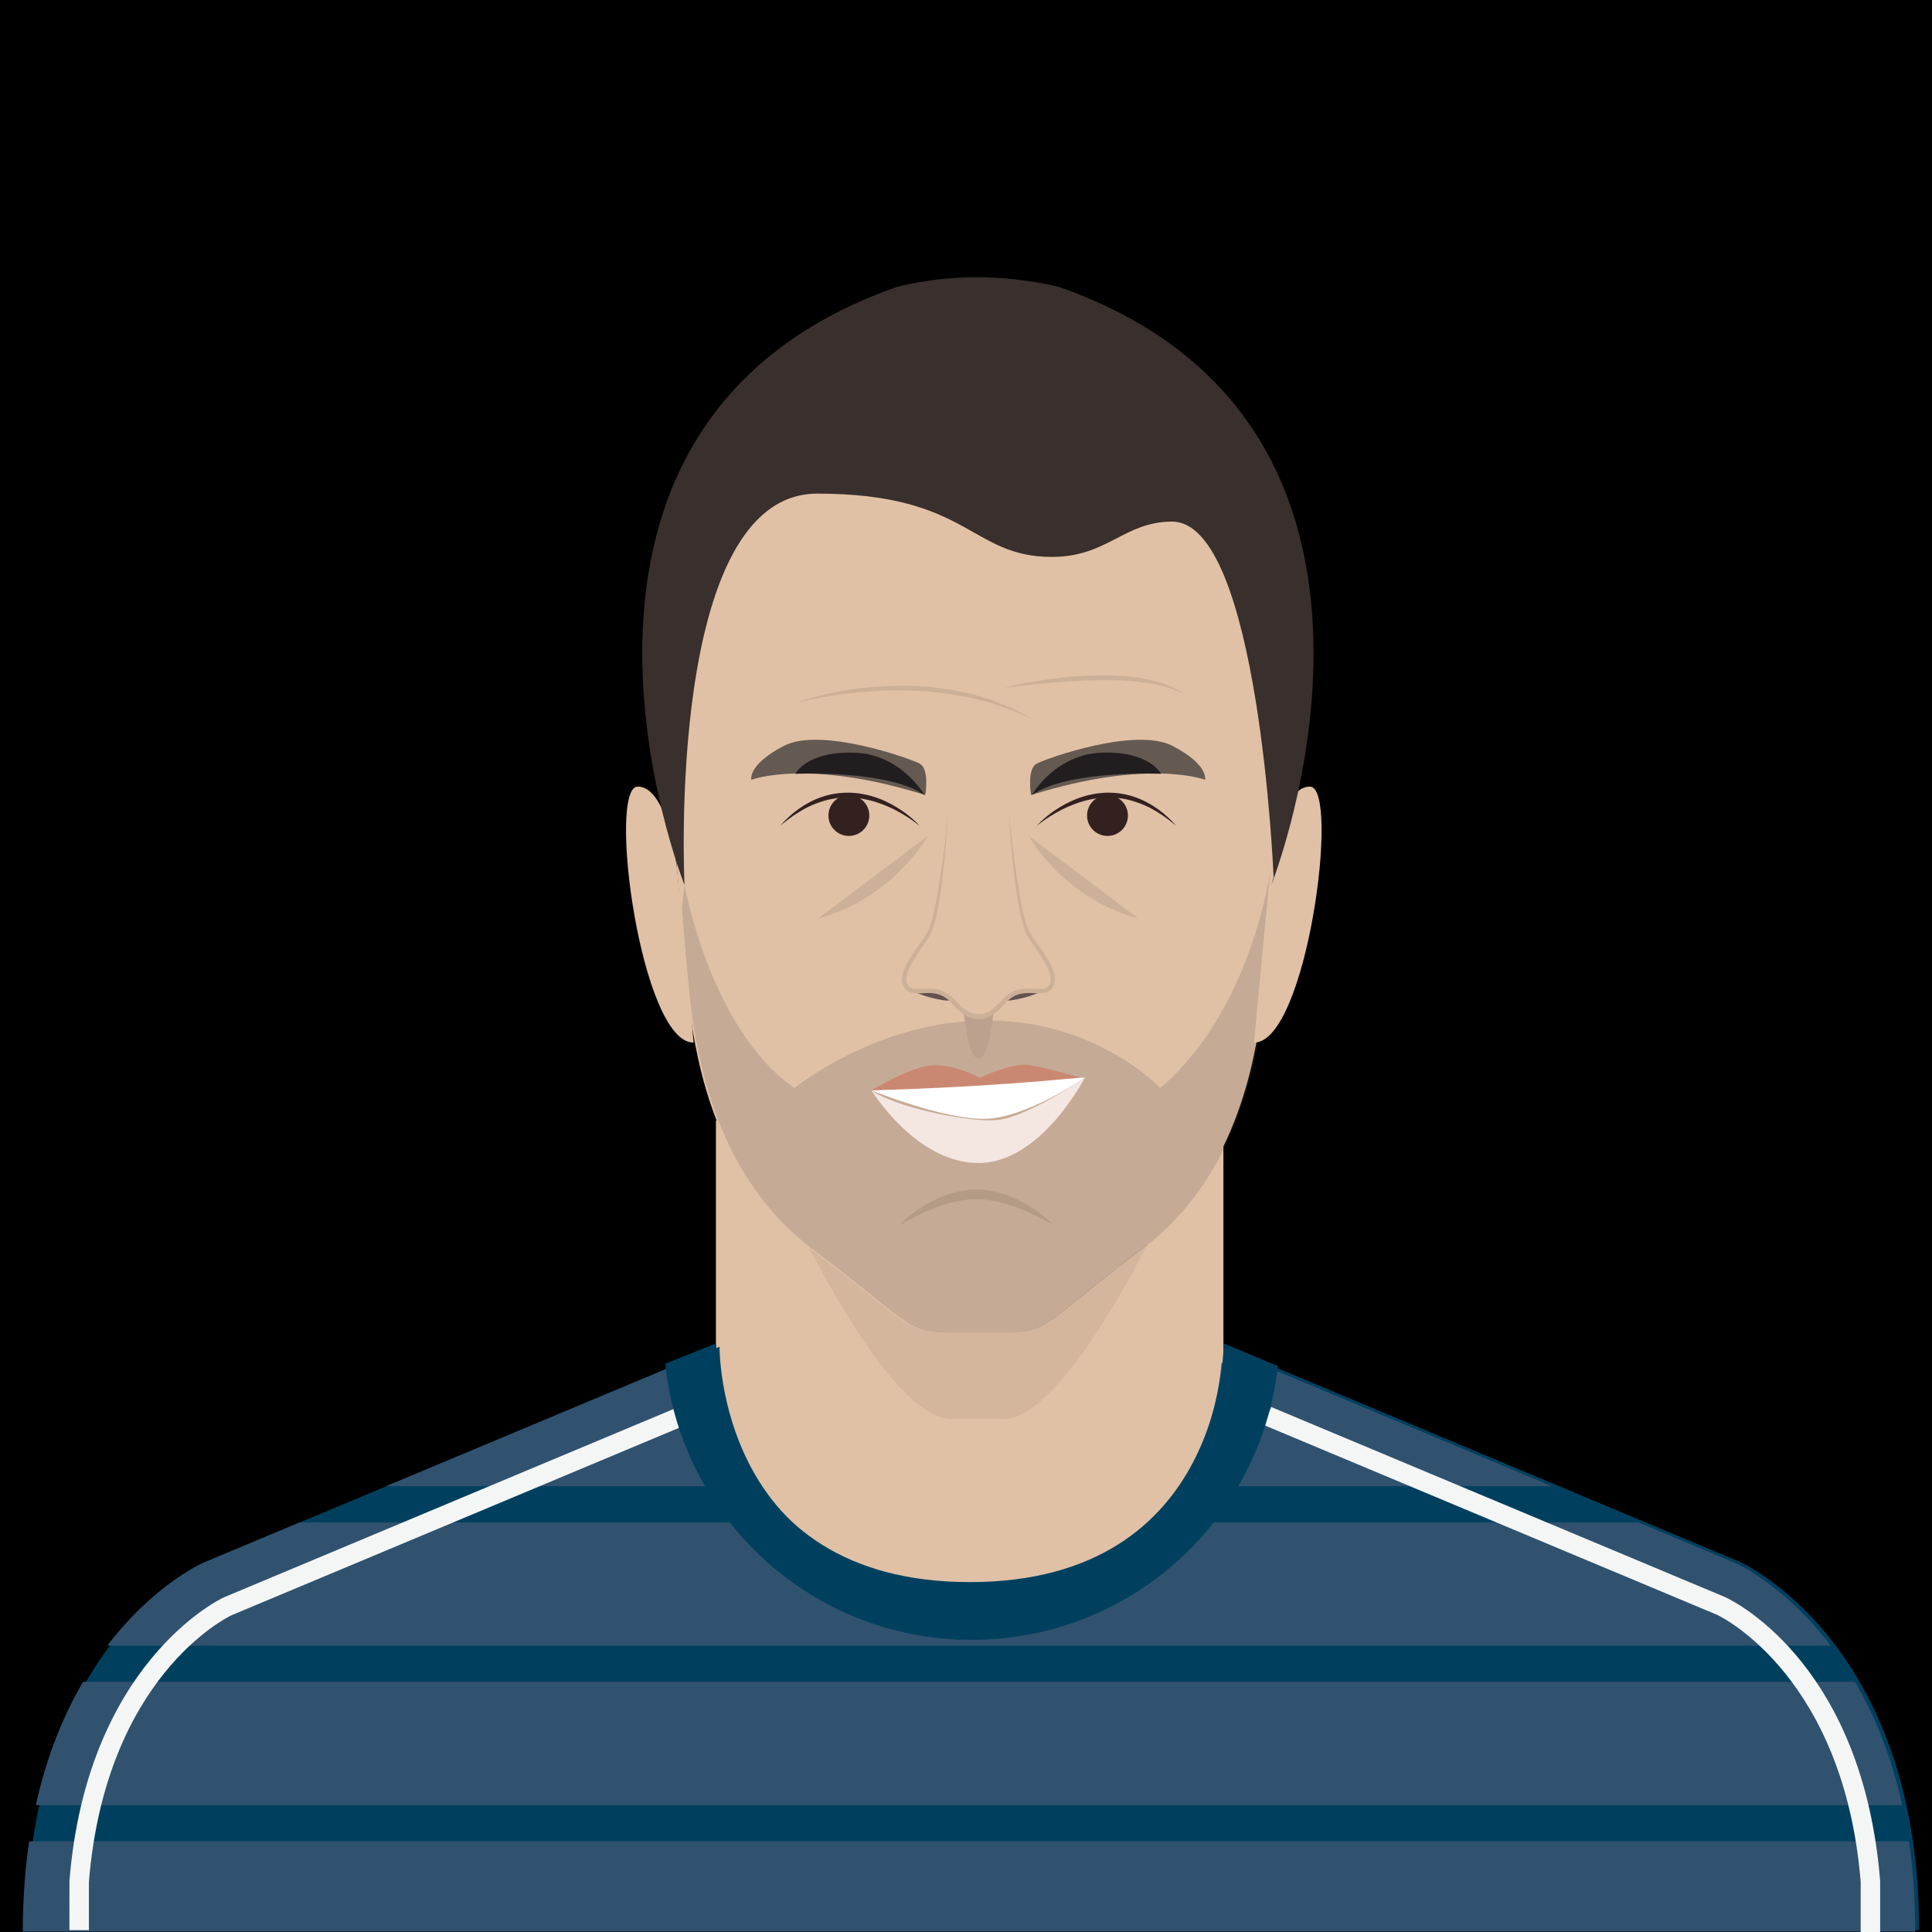
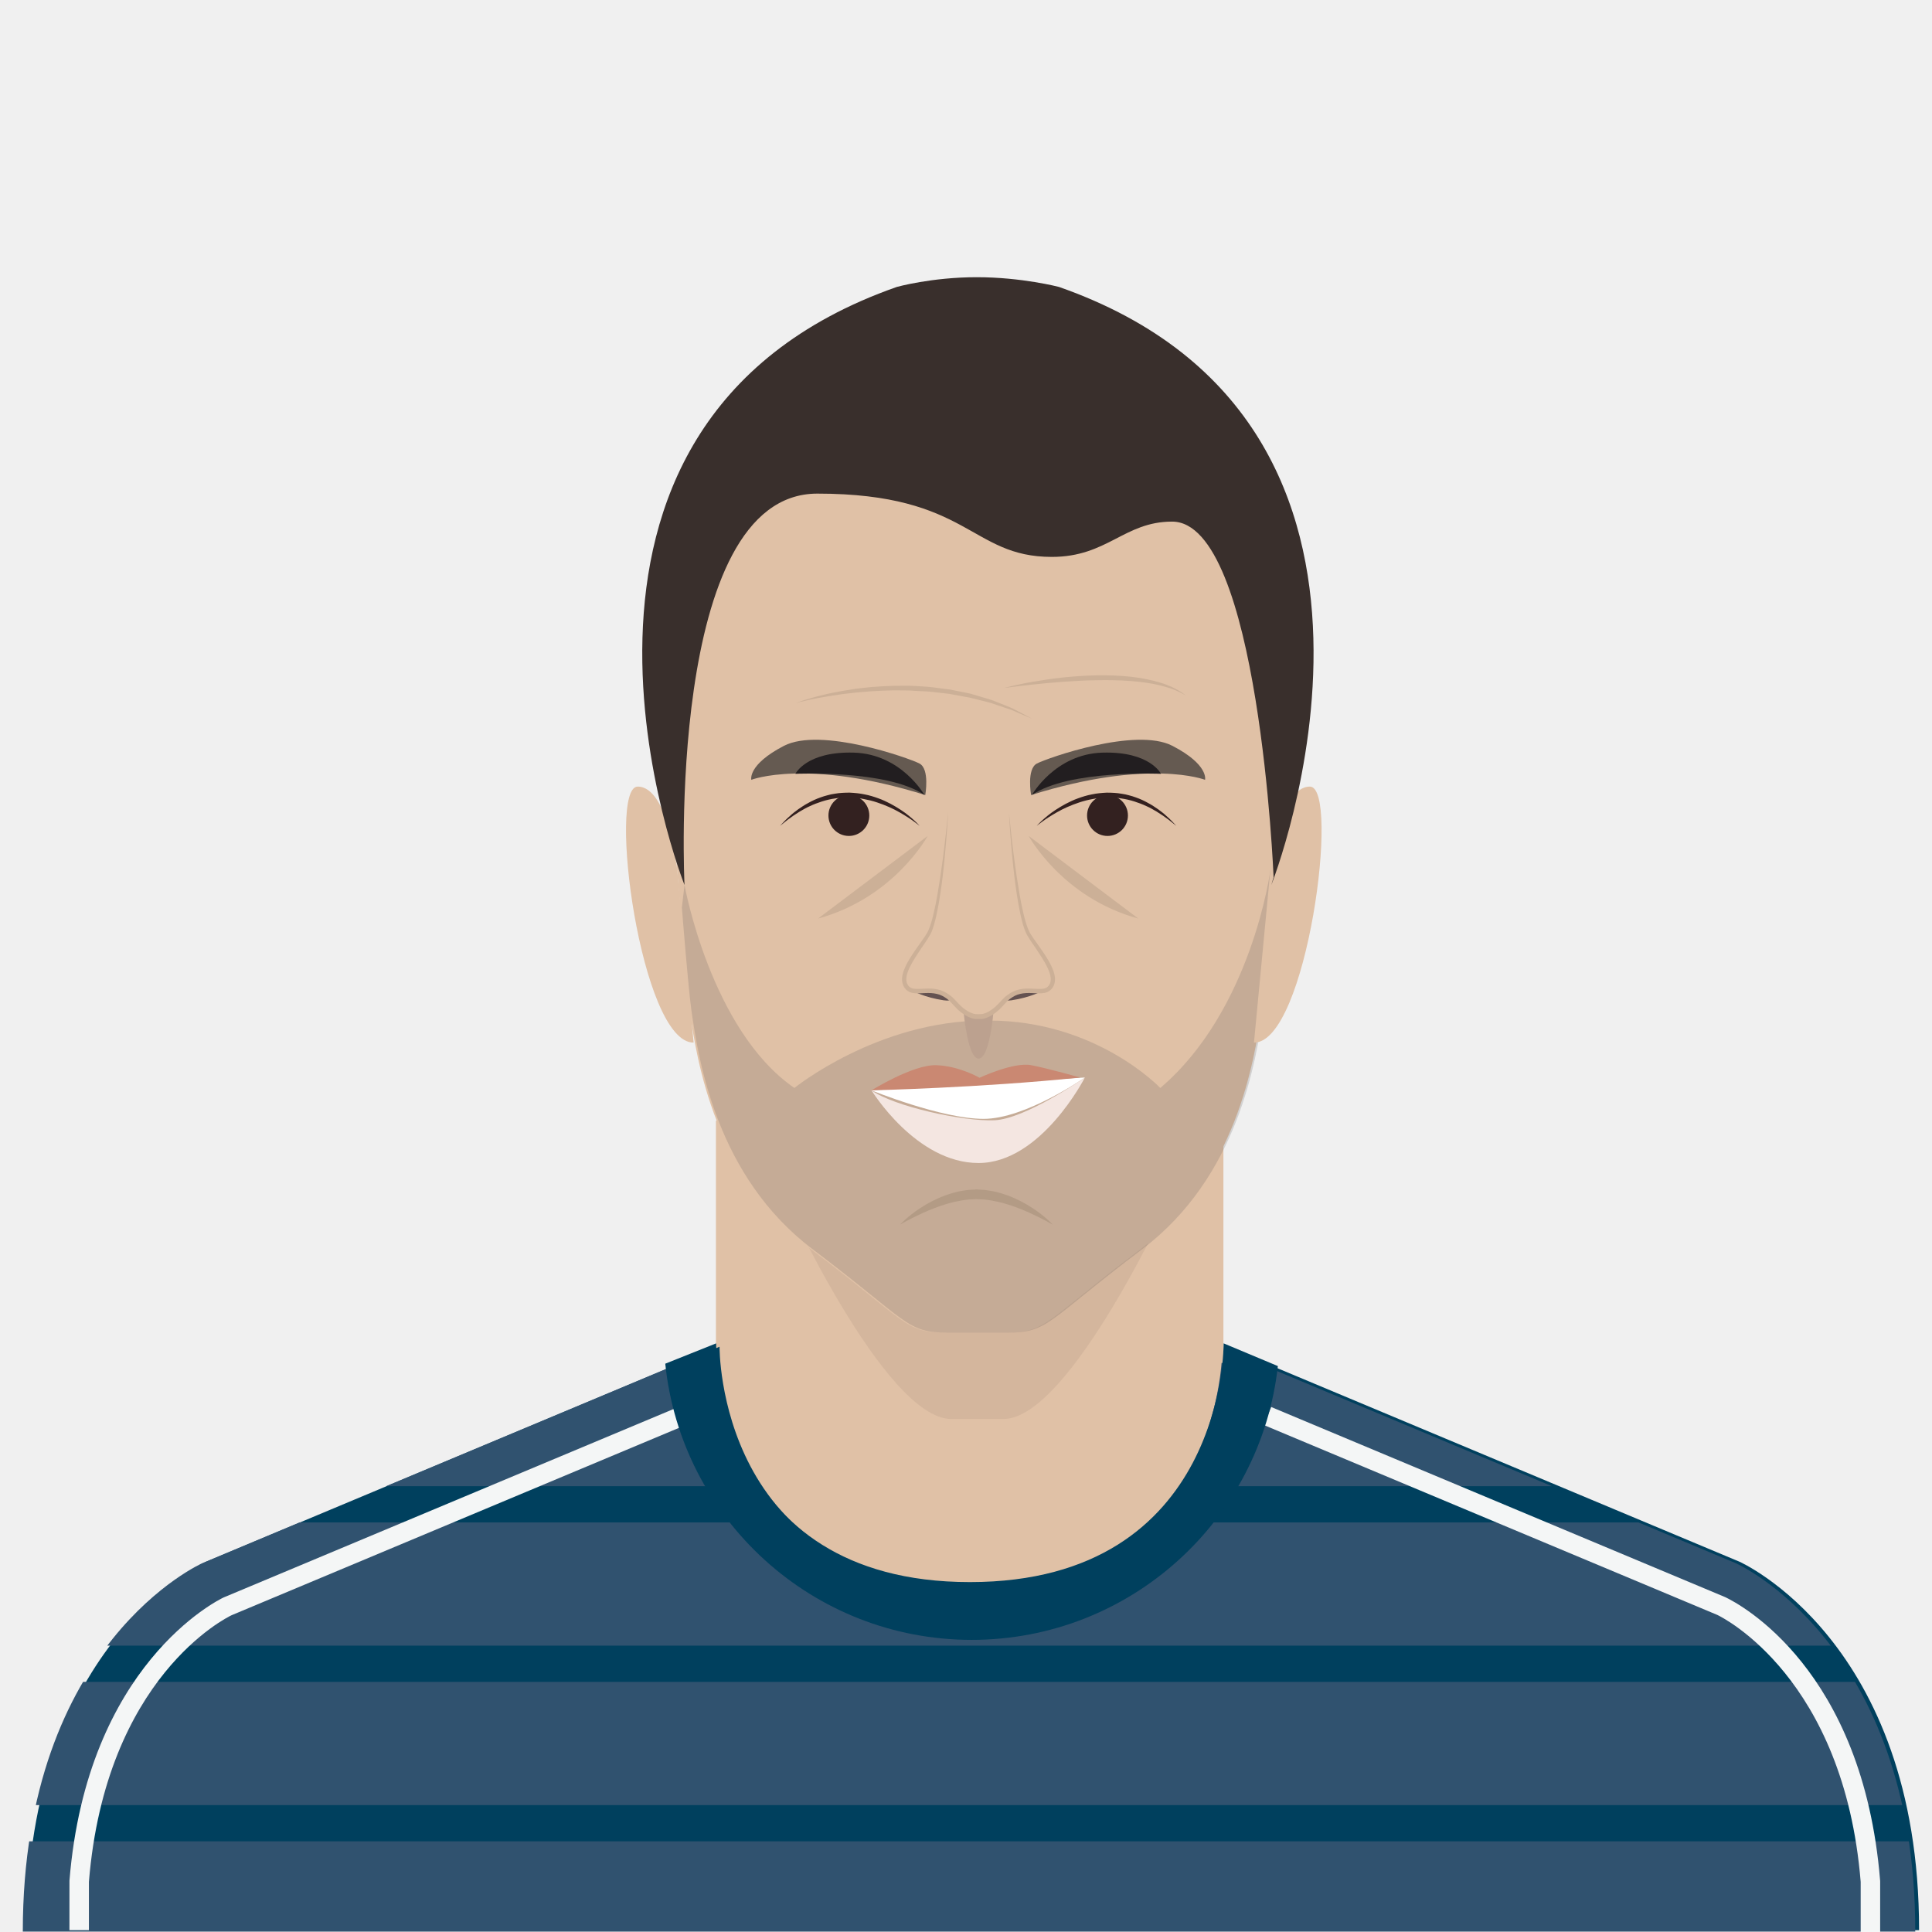
<svg xmlns="http://www.w3.org/2000/svg" xmlns:xlink="http://www.w3.org/1999/xlink" version="1.1" id="Layer_1" x="0px" y="0px" width="396.85px" height="396.851px" viewBox="0 0 396.85 396.851" enable-background="new 0 0 396.85 396.851" xml:space="preserve">
  <defs>
    <clipPath id="circle-clip">
      <circle stroke="#000000" stroke-miterlimit="10" cx="200" cy="200" r="175" />
    </clipPath>
  </defs>
  <g>
-     <rect width="400" height="400" class="player-bg" />
+     <rect width="400" height="400" class="player-bg" fill="rgba(0,0,0,0)" />
    <g>
      <rect x="147.059" y="230.188" fill="#E0C1A6" width="104.24" height="104.621" />
    </g>
    <g>
      <path fill="#00405E" d="M199.742,325.667c52.613,0,52.119-49.037,52.119-49.037l105.406,44.142c0,0,36.928,16.228,36.928,75.697    H5.467c0-59.47,36.928-75.697,36.928-75.697l105.406-44.142c0,0-0.494,49.037,52.119,49.037" />
    </g>
    <g>
      <defs>
        <path id="SVGID_3_" d="M198.959,325.962c52.613,0,52.119-49.037,52.119-49.037l105.406,44.142c0,0,36.928,16.228,36.928,75.697     H4.684c0-59.47,36.928-75.697,36.928-75.697l105.406-44.142c0,0-0.494,49.037,52.119,49.037" />
      </defs>
      <clipPath id="SVGID_2_">
        <use xlink:href="#SVGID_3_" overflow="visible" />
      </clipPath>
      <g clip-path="url(#SVGID_2_)">
        <rect x="-29.355" y="247.214" fill="#30526F" width="456.807" height="25.309" />
      </g>
      <g clip-path="url(#SVGID_2_)">
        <rect x="-29.355" y="279.966" fill="#30526F" width="456.807" height="25.309" />
      </g>
      <g clip-path="url(#SVGID_2_)">
        <rect x="-29.355" y="312.718" fill="#30526F" width="456.807" height="25.311" />
      </g>
      <g clip-path="url(#SVGID_2_)">
        <rect x="-29.355" y="345.472" fill="#30526F" width="456.807" height="25.311" />
      </g>
      <g clip-path="url(#SVGID_2_)">
        <rect x="-29.355" y="378.226" fill="#30526F" width="456.807" height="25.311" />
      </g>
    </g>
    <g>
      <path fill="#F4F6F6" d="M386.201,397.058h-4V386.55c-3.42-41.918-28.369-54.314-29.43-54.822l-93.193-39.024l1.545-3.689    l93.283,39.065c2.965,1.415,28.27,14.729,31.789,58.229l0.006,0.161V397.058z M18.262,396.469h-4l0.006-10.161    c3.594-44.424,30.52-57.633,31.664-58.174l93.408-39.12l1.545,3.689l-93.326,39.084c-0.977,0.464-25.864,12.682-29.297,54.763    V396.469z" />
    </g>
    <g>
      <path fill="#D4B69D" d="M240.766,245.319c0,0-20.895,46.152-34.639,46.152h-10.723c-13.744,0-34.639-46.152-34.639-46.152H240.766    z" />
    </g>
    <g>
      <path fill="#E0C1A6" d="M265.859,122.632c0,0-5.213,74.439-6.701,84.861s-5.211,34.242-24.936,49.131    c-19.729,14.889-19.133,17.121-27.805,17.121h-12.023c-8.672,0-8.076-2.232-27.803-17.121s-23.449-38.709-24.938-49.131    s-6.699-84.861-6.699-84.861s5.217-37.033,28.848-39.824c23.633-2.791,52.252-7.258,52.252-7.258s28.939,3.352,32.541,10.607    C252.197,93.415,265.859,122.632,265.859,122.632z" />
    </g>
    <g opacity="0.2">
      <defs>
        <path id="SVGID_5_" opacity="0.2" d="M266.219,122.632c0,0-5.213,74.439-6.699,84.861c-1.488,10.422-5.211,34.242-24.938,49.131     s-19.133,17.121-27.805,17.121h-12.021c-8.672,0-8.078-2.232-27.805-17.121s-23.447-38.709-24.936-49.131     c-1.49-10.422-6.699-84.861-6.699-84.861s5.215-37.033,28.846-39.824c23.633-2.791,52.252-7.258,52.252-7.258     s28.939,3.352,32.541,10.607C252.557,93.415,266.219,122.632,266.219,122.632z" />
      </defs>
      <clipPath id="SVGID_4_">
        <use xlink:href="#SVGID_5_" overflow="visible" />
      </clipPath>
      <g clip-path="url(#SVGID_4_)">
        <path fill="#5A5455" d="M260.941,178.788c0,0-3.783,28.705-22.609,44.691c0,0-13.076-13.848-35.197-13.848h-0.764     c-22.121,0-39.197,13.848-39.197,13.848c-17.213-11.865-22.568-41.691-22.568-41.691l-5.289,45.199l21.213,28.057l27.637,33.588     h43.408l22.498-32.473l19.26-62.695L260.941,178.788z" />
      </g>
    </g>
    <g opacity="0.7">
      <path fill="#312D2E" d="M211.795,163.31c0,0-0.951-5.363,1.199-6.479c2.15-1.117,20.295-7.537,27.832-3.629    s6.699,6.977,6.699,6.977S236.08,155.714,211.795,163.31z" />
    </g>
    <g>
      <path fill="#221E20" d="M211.953,163.31c0,0,4.746-8.434,14.516-8.713c9.771-0.279,12.004,4.355,12.004,4.355    S219.49,158.065,211.953,163.31z" />
    </g>
    <g>
      <path fill="#BCA18F" d="M197.723,205.472c0,0,0.734,11.975,3.297,11.975s3.254-11.975,3.254-11.975H197.723z" />
    </g>
    <g>
      <path fill="#645251" d="M187.545,203.565c0,0,2.342,1.318,6.297,1.906c3.957,0.586,0-3.516,0-3.516L187.545,203.565z" />
    </g>
    <g>
      <path fill="#645251" d="M214.055,203.565c0,0-2.344,1.318-6.297,1.906c-3.957,0.586,0-3.516,0-3.516L214.055,203.565z" />
    </g>
    <g>
      <g>
        <path fill="#E0C1A6" d="M207.242,166.88c0,0,1.537,21.309,4.176,25.262c2.635,3.957,6.15,8.131,4.393,10.547     s-5.99-1.311-9.885,3.297c-2.396,2.832-4.395,2.832-4.395,2.832h-1.064c0,0-1.998,0-4.395-2.832     c-3.895-4.607-8.127-0.881-9.885-3.297s1.758-6.59,4.395-10.547c2.635-3.953,4.174-25.262,4.174-25.262" />
      </g>
      <g>
        <path fill="#CCB097" d="M207.242,166.88c0,0,0.182,1.693,0.497,4.658c0.335,2.96,0.836,7.193,1.7,12.217     c0.22,1.255,0.467,2.559,0.787,3.889c0.32,1.317,0.672,2.725,1.312,3.939c0.705,1.213,1.668,2.416,2.522,3.693     c0.869,1.277,1.76,2.609,2.332,4.198c0.269,0.788,0.461,1.706,0.181,2.635c-0.053,0.236-0.171,0.445-0.294,0.653l-0.092,0.156     c-0.023,0.03,0.021-0.015-0.059,0.079l-0.025,0.028l-0.053,0.056l-0.207,0.225c-0.139,0.147-0.426,0.323-0.643,0.443     c-0.227,0.072-0.463,0.192-0.689,0.21c-0.924,0.16-1.763,0.046-2.577,0.025c-0.813-0.033-1.607-0.009-2.364,0.169     c-0.764,0.157-1.453,0.538-2.082,1c-0.311,0.241-0.612,0.495-0.875,0.802l-0.868,0.927c-0.558,0.624-1.321,1.233-2.075,1.698     c-0.398,0.223-0.813,0.424-1.264,0.568c-0.232,0.062-0.461,0.127-0.719,0.155c-0.311,0.021-0.453,0.007-0.688,0.013     c-0.226-0.003-0.399,0.008-0.666-0.01c-0.285-0.029-0.51-0.096-0.741-0.157c-0.451-0.144-0.866-0.345-1.265-0.568     c-0.77-0.48-1.481-1.04-2.072-1.694l-0.87-0.929c-0.146-0.148-0.29-0.317-0.438-0.45l-0.444-0.357     c-0.616-0.453-1.314-0.84-2.076-0.996c-0.756-0.178-1.55-0.202-2.363-0.17c-0.814,0.021-1.654,0.136-2.578-0.024     c-0.227-0.019-0.462-0.138-0.689-0.21c-0.211-0.125-0.445-0.245-0.617-0.419l-0.252-0.272c-0.05-0.063-0.065-0.051-0.141-0.178     l-0.076-0.133c-0.1-0.173-0.205-0.342-0.277-0.613c-0.299-0.979-0.094-1.862,0.172-2.661c0.572-1.589,1.461-2.923,2.33-4.2     c0.854-1.271,1.824-2.487,2.521-3.686c0.179-0.324,0.345-0.646,0.44-0.969c0.111-0.326,0.244-0.631,0.34-0.97     c0.185-0.678,0.395-1.336,0.533-2.007c0.32-1.33,0.568-2.635,0.789-3.889c0.862-5.023,1.365-9.257,1.699-12.217     c0.316-2.965,0.498-4.658,0.498-4.658s-0.077,1.702-0.305,4.677c-0.254,2.971-0.559,7.225-1.338,12.29     c-0.196,1.267-0.418,2.584-0.716,3.939c-0.128,0.681-0.329,1.363-0.505,2.061c-0.227,0.685-0.437,1.467-0.793,2.086     c-0.75,1.344-1.652,2.502-2.482,3.8c-0.824,1.276-1.696,2.591-2.191,4.021c-0.244,0.695-0.353,1.482-0.166,2.067     c0.012,0.13,0.115,0.312,0.224,0.489l0.075,0.133c-0.029-0.036,0.041,0.039,0.057,0.054l0.164,0.176     c0.111,0.116,0.26,0.177,0.393,0.266c0.165,0.039,0.299,0.13,0.486,0.14c1.428,0.205,3.225-0.268,4.983,0.17     c0.891,0.182,1.71,0.615,2.446,1.154l0.541,0.438c0.166,0.149,0.299,0.305,0.449,0.456l0.875,0.921     c0.549,0.604,1.195,1.096,1.867,1.513c0.346,0.189,0.698,0.357,1.062,0.471c0.181,0.047,0.367,0.096,0.507,0.111     c0.157,0.014,0.41,0.002,0.611,0.006c0.469,0.014,0.732,0.007,1.117-0.115c0.363-0.114,0.716-0.283,1.062-0.472     c0.688-0.435,1.281-0.875,1.863-1.51l0.877-0.923c0.294-0.336,0.638-0.627,0.998-0.9c0.725-0.53,1.552-0.971,2.439-1.15     c1.76-0.438,3.555,0.036,4.984-0.169c0.188-0.011,0.32-0.101,0.486-0.14c0.126-0.094,0.222-0.1,0.367-0.241l0.209-0.224     l0.052-0.056l0.026-0.027c-0.061,0.075-0.008,0.005-0.018,0.015l0.061-0.109c0.084-0.143,0.174-0.283,0.206-0.449     c0.204-0.637,0.081-1.387-0.159-2.094c-0.495-1.43-1.365-2.745-2.189-4.021c-0.827-1.294-1.737-2.465-2.479-3.794     c-0.695-1.396-0.996-2.797-1.303-4.151c-0.297-1.355-0.52-2.673-0.716-3.939c-0.778-5.065-1.085-9.319-1.339-12.29     C207.32,168.582,207.242,166.88,207.242,166.88z" />
      </g>
    </g>
    <g>
      <path fill="#E0C1A6" d="M260.941,178.788c0,0,1.795-17.213,8.121-17.213s-0.637,52.688-11.484,52.584" />
    </g>
    <g>
      <path fill="#E0C1A6" d="M139.117,178.788c0,0-1.797-17.213-8.123-17.213s0.639,52.688,11.484,52.584" />
    </g>
    <g>
      <path fill="#FFFFFF" d="M179.016,223.966c0,0,14.369,5.861,23.025,5.861s20.801-8.494,20.801-8.494L179.016,223.966" />
    </g>
    <g>
      <path fill="#CA8872" d="M221.863,221.333c0,0-6.42-1.834-10.041-2.535c-3.621-0.699-10.615,2.584-10.615,2.584    s-4.188-2.441-8.934-2.582c-4.746-0.139-13.258,5.166-13.258,5.166S201.486,223.446,221.863,221.333z" />
    </g>
    <g>
      <path fill="#CCB097" d="M211.303,171.712c0,0,6.885,12.721,22.516,16.967" />
    </g>
    <g>
      <path fill="#B39B85" d="M184.879,251.552c0,0,0.361-0.405,1.068-1.042c0.707-0.634,1.76-1.502,3.137-2.392    c1.371-0.898,3.068-1.825,5.021-2.547c0.979-0.354,2.014-0.679,3.1-0.892c0.543-0.108,1.102-0.168,1.657-0.253    c0.582-0.05,1.085-0.072,1.743-0.104c0.539,0.032,1.064,0.052,1.611,0.1c0.569,0.084,1.152,0.146,1.699,0.256    c1.087,0.209,2.122,0.538,3.1,0.891c1.955,0.721,3.652,1.648,5.021,2.547c1.378,0.89,2.43,1.759,3.138,2.393    c0.706,0.637,1.067,1.043,1.067,1.043s-1.87-1.111-4.758-2.43c-1.448-0.646-3.155-1.337-5.021-1.881    c-0.931-0.282-1.909-0.473-2.896-0.663c-0.49-0.087-0.969-0.123-1.457-0.192c-0.516-0.035-1.064-0.041-1.596-0.066l-1.465,0.062    c-0.502,0.068-1.004,0.107-1.498,0.195c-0.987,0.187-1.967,0.38-2.896,0.662c-1.866,0.542-3.572,1.233-5.021,1.881    C186.748,250.438,184.879,251.552,184.879,251.552z" />
    </g>
    <g>
      <path fill="#00405E" d="M251.346,275.939c0,0,0.494,49.037-52.119,49.037c-52.615,0-52.121-49.037-52.121-49.037l-10.455,4.176    c3.281,31.87,30.21,56.729,62.948,56.729c32.567,0,59.38-24.606,62.886-56.24L251.346,275.939z" />
    </g>
    <g>
      <path fill="#33201F" d="M212.953,169.644c0,0,0.324-0.388,0.97-0.992c0.655-0.588,1.598-1.444,2.876-2.275    c0.631-0.427,1.346-0.841,2.115-1.261c0.779-0.398,1.611-0.813,2.52-1.13c0.901-0.327,1.854-0.627,2.852-0.812    c0.991-0.217,2.023-0.302,3.053-0.357c1.033,0.005,2.069,0.048,3.07,0.228c0.506,0.068,0.996,0.177,1.477,0.313    c0.486,0.109,0.947,0.276,1.404,0.433c0.912,0.314,1.76,0.709,2.523,1.142c0.783,0.4,1.459,0.887,2.092,1.309    c0.611,0.459,1.174,0.871,1.619,1.303c0.455,0.416,0.863,0.764,1.16,1.093c0.604,0.642,0.949,1.009,0.949,1.009    s-0.393-0.314-1.078-0.863c-0.328-0.291-0.771-0.589-1.264-0.946c-0.482-0.371-1.08-0.71-1.697-1.125    c-0.645-0.368-1.33-0.795-2.111-1.127c-0.762-0.366-1.6-0.678-2.473-0.958c-0.873-0.278-1.799-0.496-2.748-0.627    c-0.947-0.16-1.926-0.186-2.899-0.183c-0.974,0.043-1.95,0.11-2.896,0.306c-0.946,0.172-1.87,0.404-2.745,0.695    c-1.753,0.574-3.339,1.293-4.63,2.039c-1.297,0.735-2.343,1.423-3.045,1.946C213.34,169.318,212.953,169.644,212.953,169.644z" />
    </g>
    <g>
      <circle fill="#332120" cx="227.49" cy="167.515" r="4.197" />
    </g>
    <g opacity="0.7">
      <path fill="#312D2E" d="M190.062,163.31c0,0,0.951-5.363-1.201-6.479c-2.15-1.117-20.295-7.537-27.83-3.629    c-7.537,3.908-6.701,6.977-6.701,6.977S165.777,155.714,190.062,163.31z" />
    </g>
    <g>
      <path fill="#221E20" d="M189.902,163.31c0,0-4.746-8.434-14.516-8.713c-9.771-0.279-12.002,4.355-12.002,4.355    S182.365,158.065,189.902,163.31z" />
    </g>
    <g>
      <path fill="#CCB097" d="M190.553,171.712c0,0-6.883,12.721-22.516,16.967" />
    </g>
    <g>
      <path fill="#33201F" d="M188.902,169.644c0,0-0.385-0.325-1.092-0.843c-0.703-0.523-1.75-1.211-3.046-1.946    c-1.292-0.746-2.878-1.465-4.63-2.039c-0.875-0.291-1.799-0.523-2.746-0.695c-0.943-0.195-1.922-0.263-2.895-0.306    c-0.973-0.003-1.951,0.022-2.898,0.183c-0.951,0.131-1.875,0.349-2.75,0.627c-0.871,0.28-1.709,0.592-2.473,0.958    c-0.781,0.332-1.467,0.759-2.111,1.127c-0.617,0.415-1.215,0.754-1.697,1.125c-0.491,0.357-0.934,0.655-1.262,0.946    c-0.688,0.549-1.08,0.863-1.08,0.863s0.346-0.367,0.949-1.009c0.299-0.329,0.706-0.677,1.162-1.093    c0.443-0.432,1.007-0.844,1.617-1.303c0.633-0.422,1.309-0.908,2.092-1.309c0.766-0.433,1.613-0.827,2.523-1.142    c0.457-0.156,0.919-0.323,1.405-0.433c0.479-0.137,0.972-0.245,1.476-0.313c1.002-0.18,2.038-0.223,3.07-0.228    c1.031,0.056,2.062,0.141,3.054,0.357c0.997,0.186,1.95,0.485,2.853,0.812c0.908,0.316,1.739,0.731,2.519,1.13    c0.769,0.42,1.485,0.834,2.116,1.261c1.277,0.831,2.22,1.688,2.875,2.275C188.579,169.256,188.902,169.644,188.902,169.644z" />
    </g>
    <g>
      <circle fill="#332120" cx="174.366" cy="167.515" r="4.196" />
    </g>
    <g>
      <path fill="#CCB097" d="M163.506,144.394c0,0,0.725-0.292,2.031-0.686c0.65-0.211,1.453-0.414,2.369-0.676    c0.926-0.217,1.962-0.516,3.116-0.721c1.147-0.238,2.397-0.47,3.728-0.665c1.324-0.236,2.737-0.37,4.197-0.521    c1.463-0.109,2.979-0.204,4.52-0.252c1.541,0.015,3.111-0.078,4.676,0.043c0.783,0.05,1.566,0.101,2.346,0.15    c0.779,0.047,1.548,0.184,2.314,0.27c0.766,0.099,1.525,0.196,2.275,0.292c0.742,0.148,1.476,0.295,2.197,0.438    c0.719,0.149,1.432,0.274,2.12,0.437c0.679,0.202,1.343,0.399,1.989,0.592c0.645,0.191,1.271,0.379,1.879,0.56    c0.609,0.172,1.166,0.438,1.717,0.64c1.094,0.428,2.094,0.824,2.967,1.201c0.846,0.44,1.582,0.824,2.189,1.141    c1.203,0.641,1.891,1.008,1.891,1.008s-0.719-0.303-1.976-0.833c-0.623-0.27-1.38-0.597-2.249-0.973    c-0.895-0.301-1.906-0.642-3.008-1.013c-0.554-0.175-1.111-0.413-1.723-0.557c-0.607-0.152-1.234-0.309-1.88-0.471    c-0.644-0.16-1.306-0.326-1.982-0.496c-0.687-0.125-1.388-0.253-2.101-0.384c-0.712-0.132-1.436-0.265-2.169-0.4    c-0.741-0.084-1.491-0.169-2.247-0.255c-0.757-0.074-1.515-0.197-2.284-0.232c-0.769-0.039-1.54-0.078-2.312-0.117    c-1.541-0.142-3.091-0.072-4.612-0.109c-1.521,0.026-3.021,0.098-4.469,0.185c-1.443,0.147-2.85,0.199-4.17,0.378    c-1.326,0.136-2.574,0.311-3.723,0.498c-1.153,0.164-2.197,0.382-3.135,0.529c-0.926,0.193-1.74,0.338-2.4,0.501    C164.258,144.186,163.506,144.394,163.506,144.394z" />
    </g>
    <g>
      <path fill="#CCB097" d="M206.273,141.314c0,0,0.576-0.163,1.594-0.399c1.021-0.225,2.477-0.568,4.245-0.863    c1.768-0.295,3.835-0.635,6.066-0.872c2.231-0.245,4.624-0.402,7.021-0.458c1.199-0.021,2.399-0.004,3.581,0.033    c1.182,0.036,2.344,0.137,3.465,0.25c2.244,0.238,4.316,0.682,6.047,1.201c0.869,0.251,1.641,0.564,2.311,0.859    c0.668,0.312,1.236,0.602,1.682,0.885c0.463,0.248,0.775,0.528,1.004,0.688c0.225,0.167,0.344,0.256,0.344,0.256    s-0.131-0.073-0.373-0.211c-0.248-0.133-0.592-0.354-1.068-0.562c-0.461-0.235-1.047-0.467-1.725-0.71    c-0.686-0.223-1.461-0.455-2.322-0.662c-1.719-0.425-3.771-0.692-5.979-0.867c-1.105-0.086-2.25-0.127-3.414-0.162    c-1.164-0.025-2.349-0.029-3.533,0.002c-2.369,0.033-4.739,0.174-6.96,0.333c-2.22,0.173-4.295,0.345-6.067,0.552    c-1.773,0.205-3.257,0.354-4.29,0.499C206.865,141.238,206.273,141.314,206.273,141.314z" />
    </g>
    <g>
      <path fill="#F4E6E1" d="M179.016,223.966c0,0,9.1,14.928,21.983,14.928s21.843-17.561,21.843-17.561s-12.178,8.5-18.568,8.78    S183.646,227.288,179.016,223.966z" />
    </g>
    <g>
      <path fill="#392F2C" d="M261.609,180.195c0,0-2.973-73.052-20.844-73.052c-9.869,0-13.275,7.25-24.711,7.25    c-16.828,0-16.922-13-48.172-13s-27.277,80.395-27.277,80.395S103.035,87.4,184.216,58.94c0,0,7.136-2,16.417-2    c9.282,0,16.895,2,16.895,2c81.182,28.46,43.609,122.848,43.609,122.848" />
    </g>
  </g>
</svg>
